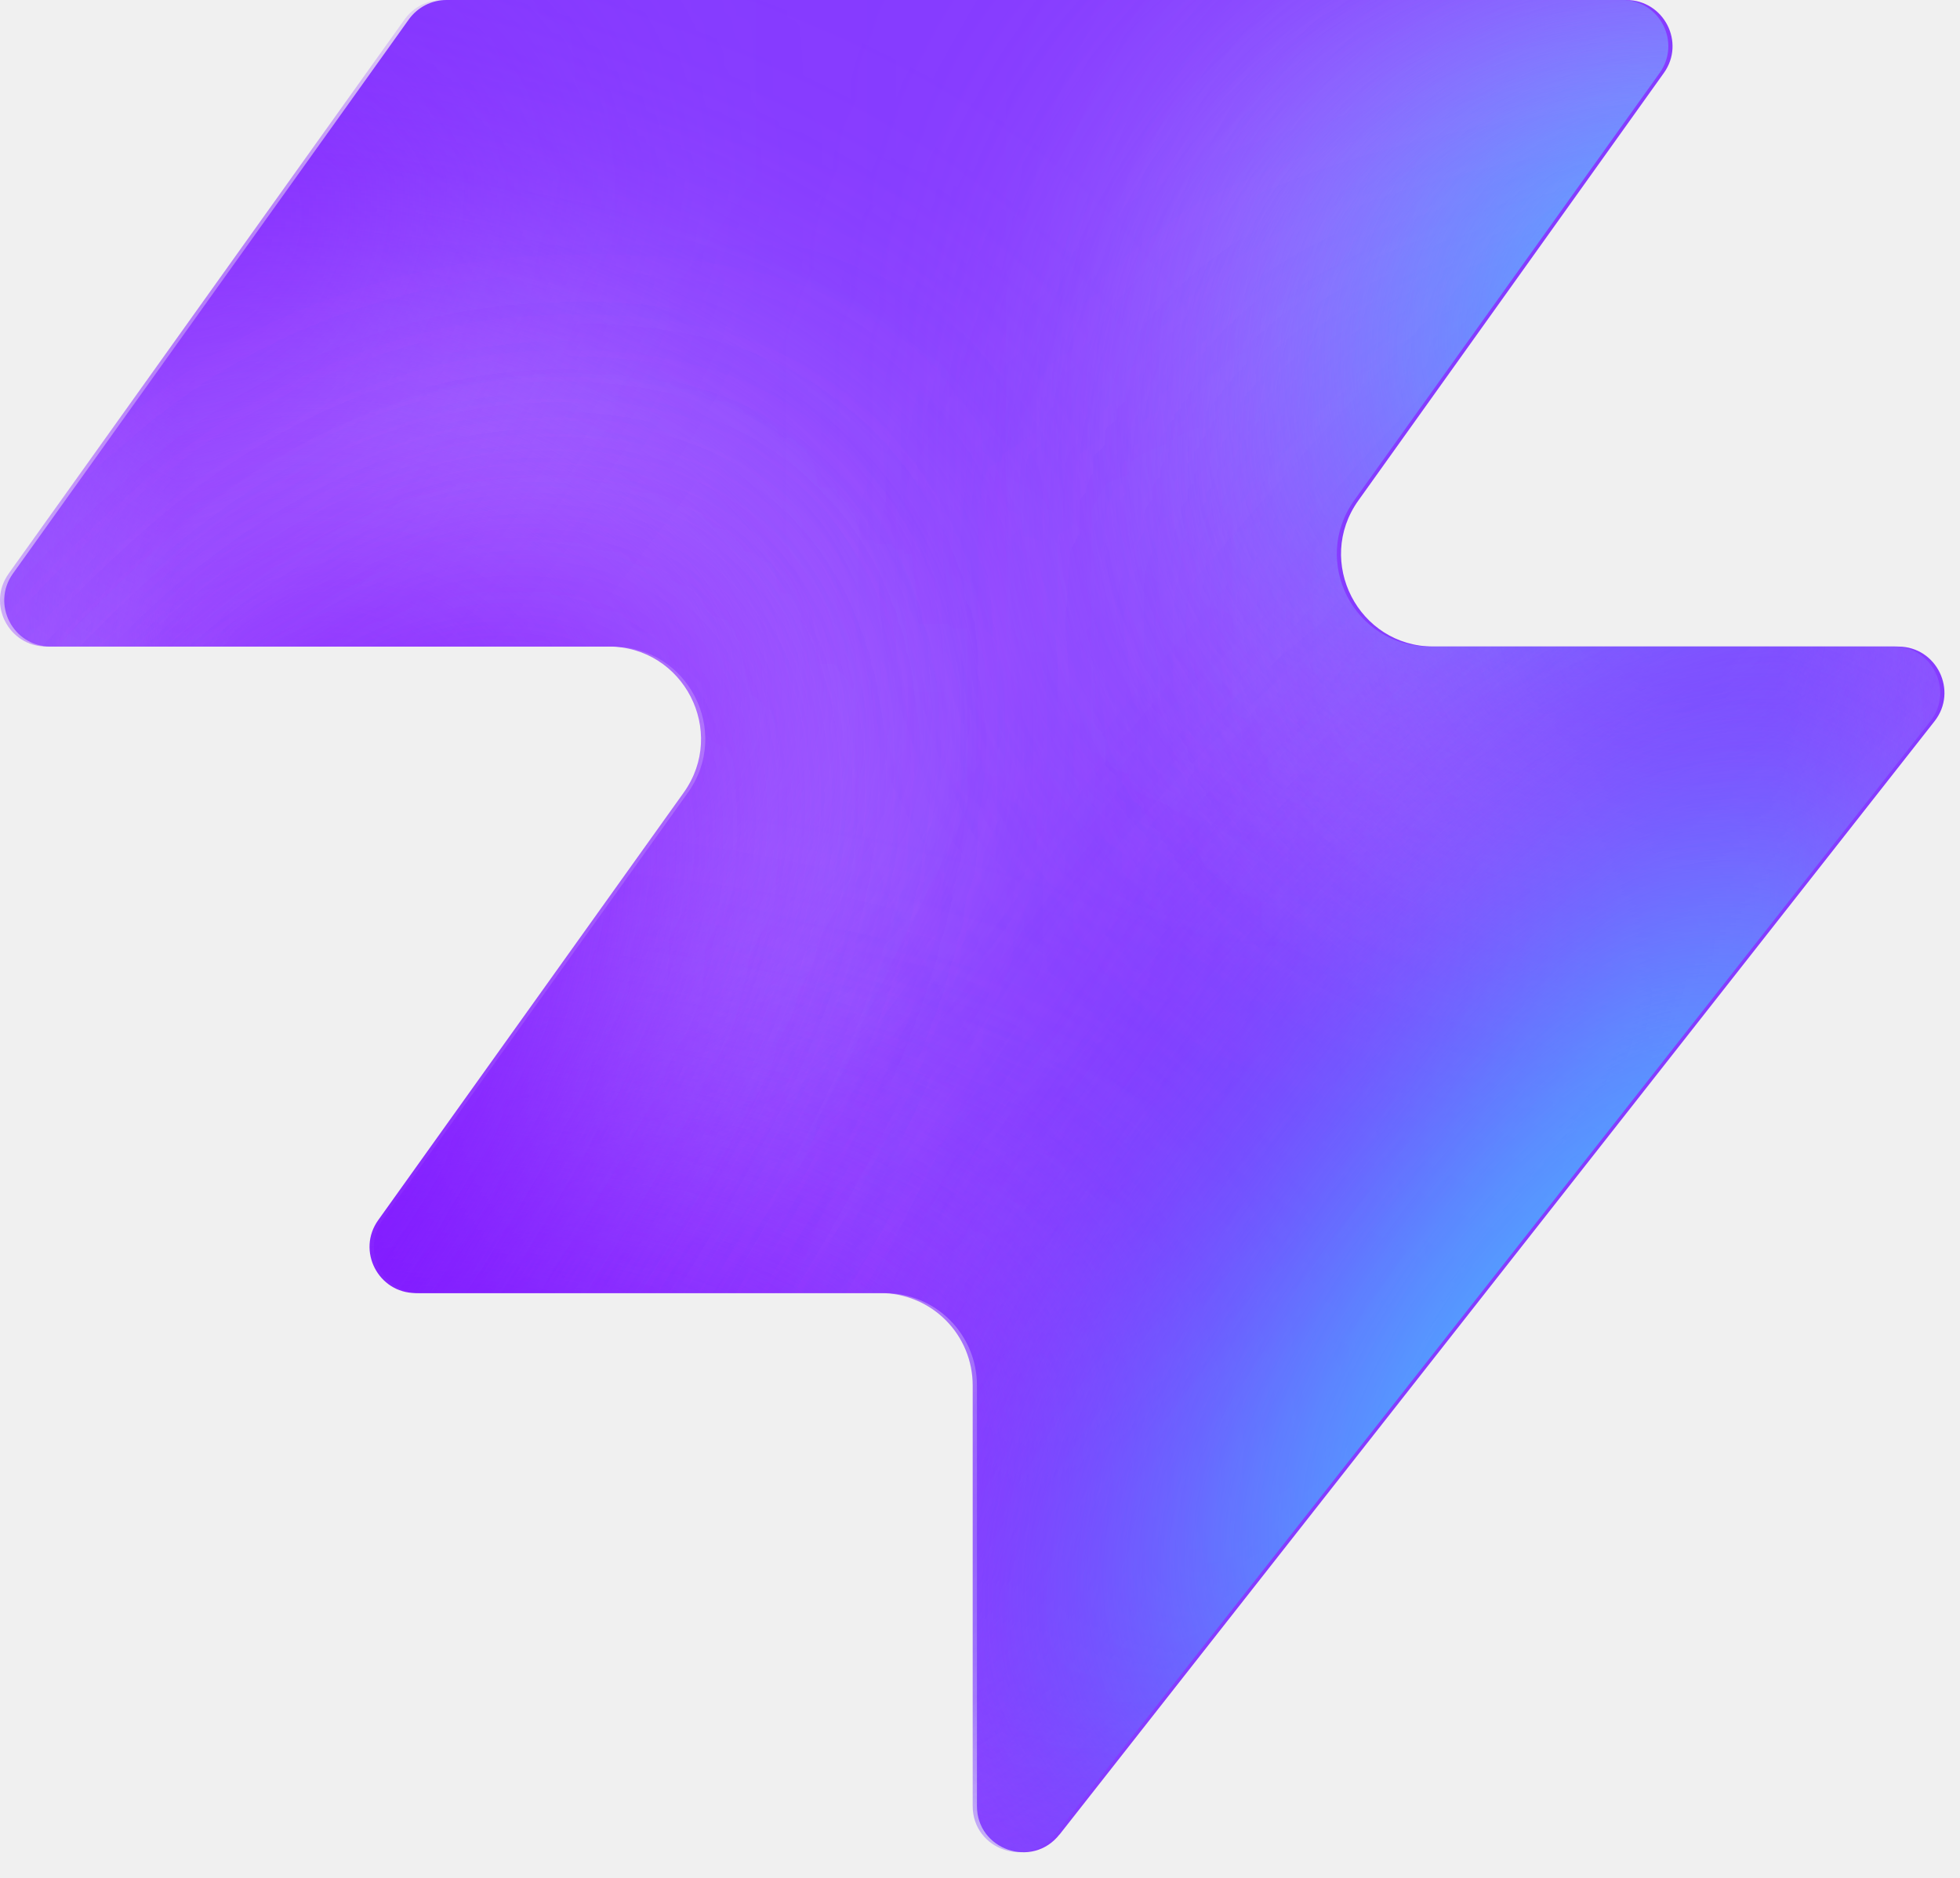
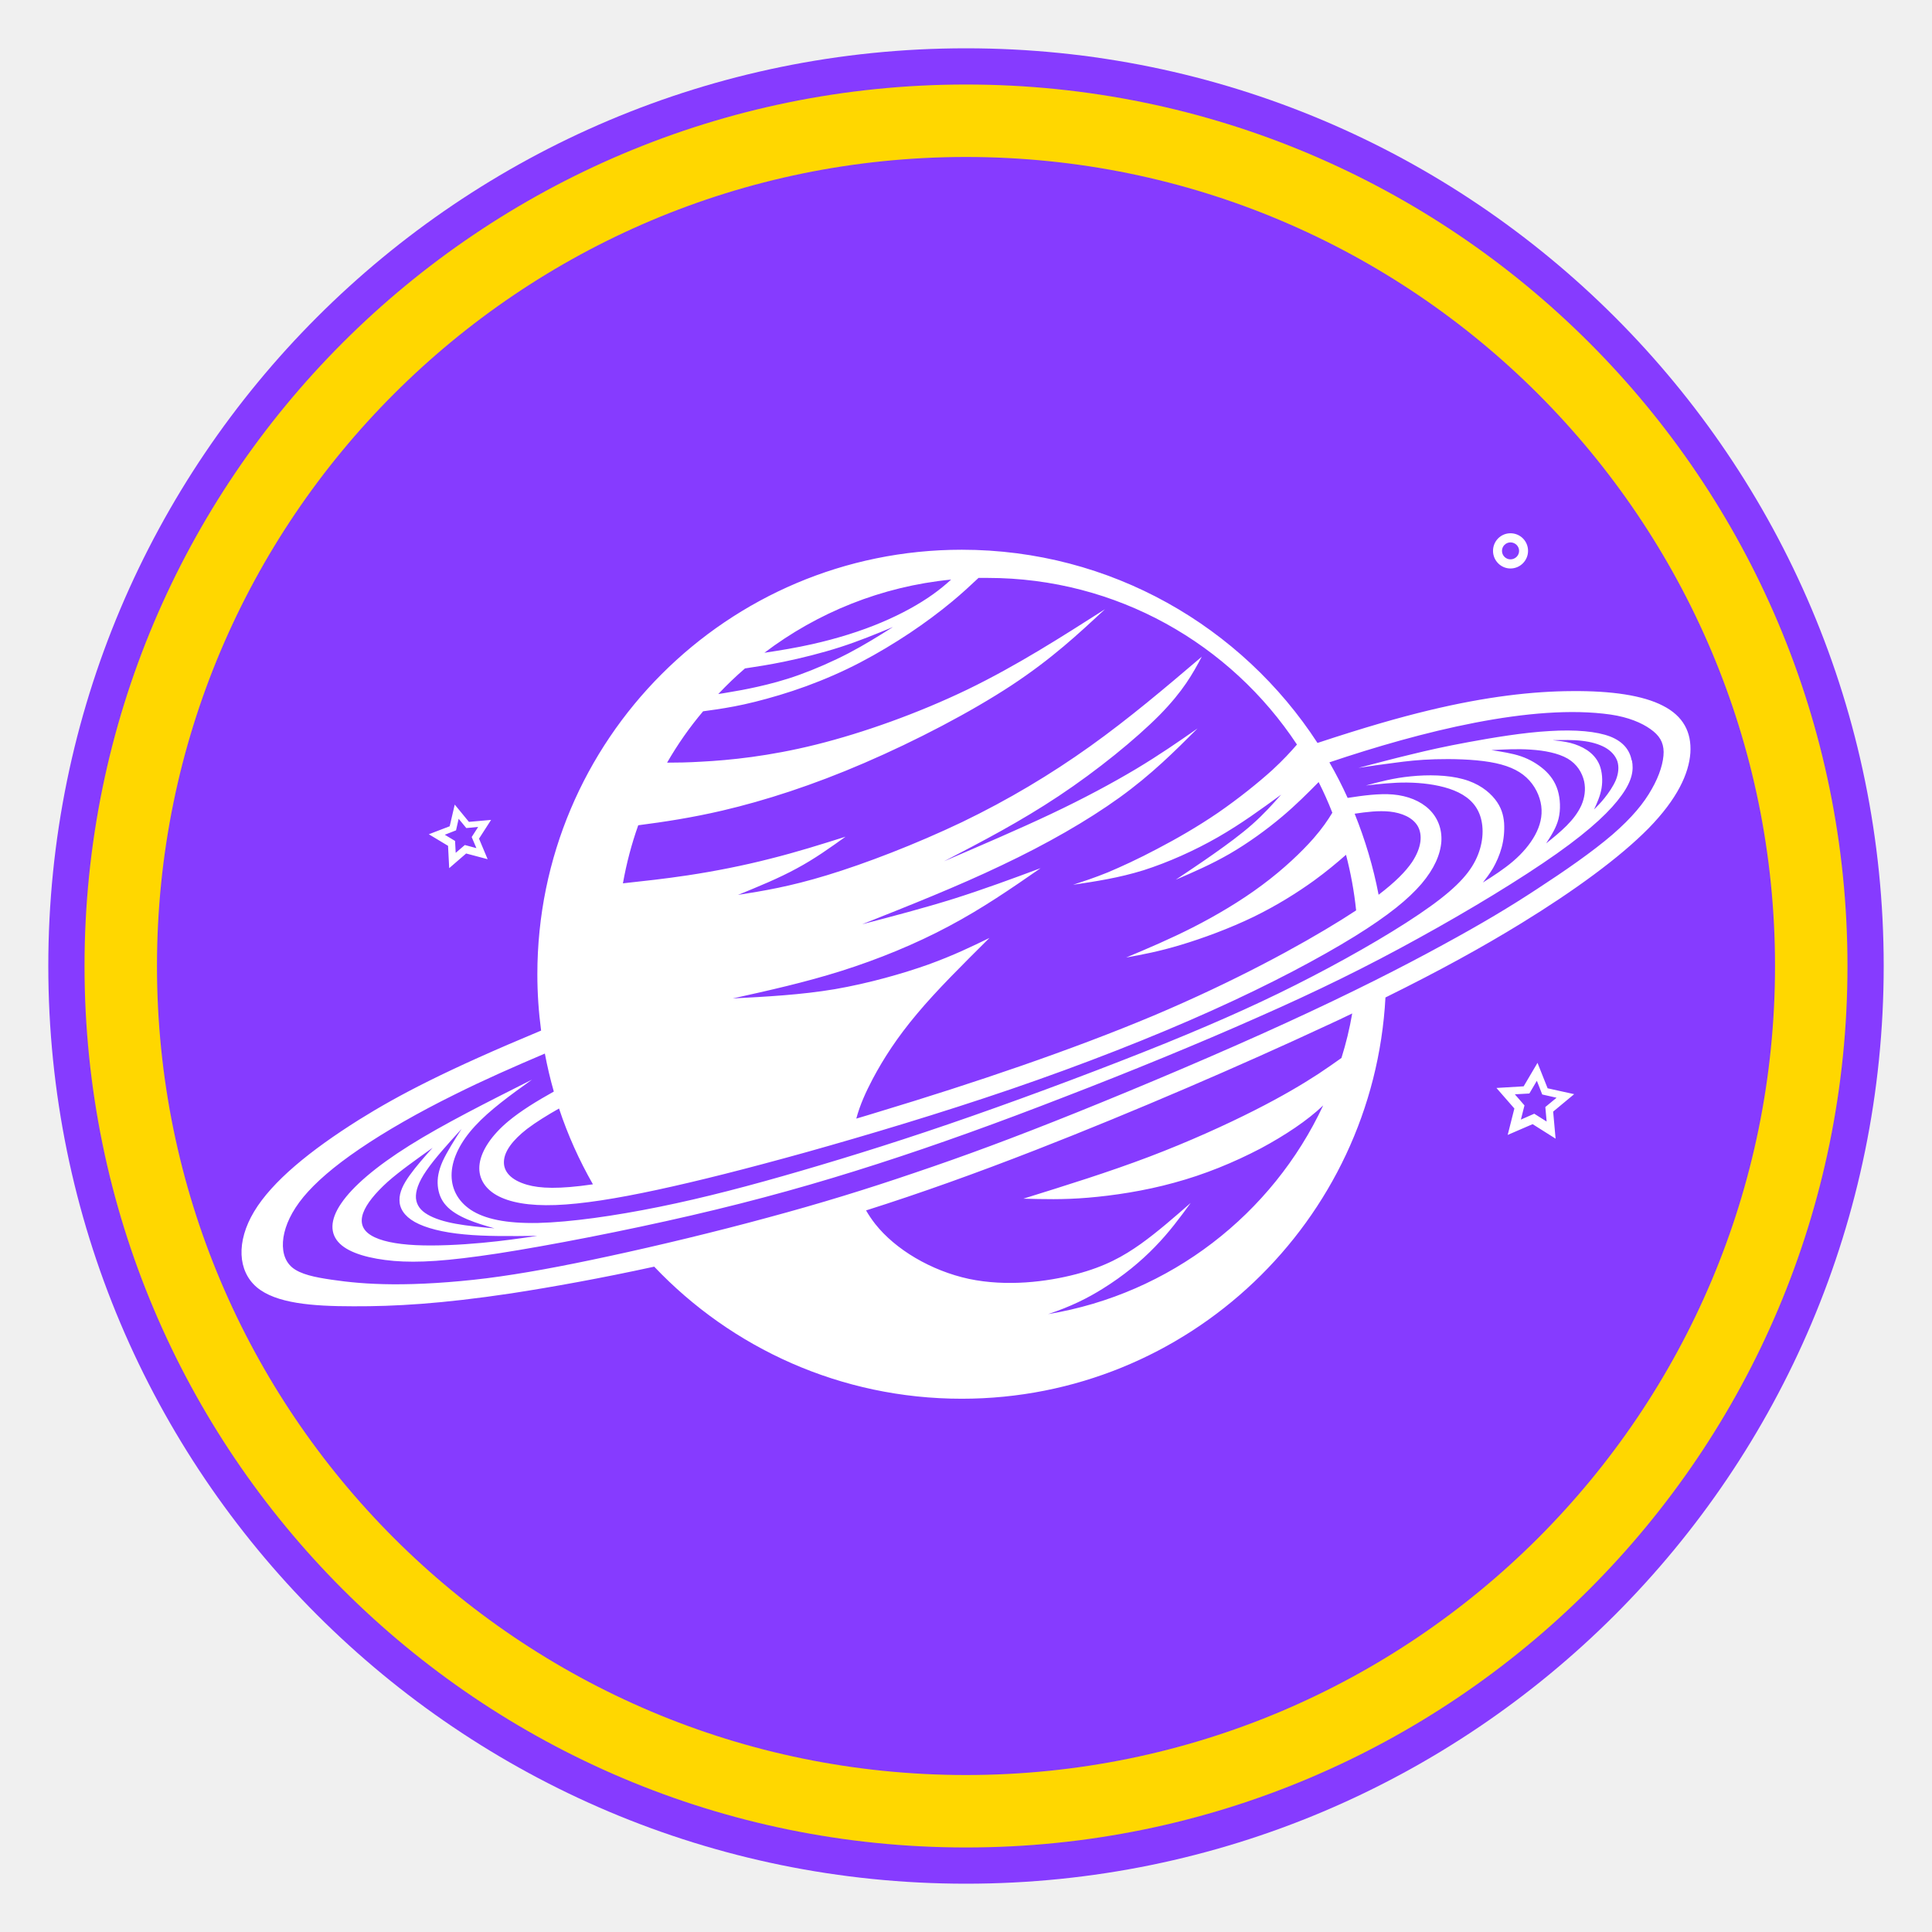
- <svg xmlns="http://www.w3.org/2000/svg" width="48" height="46" fill="none" viewBox="0 0 48 46">
-   <path fill="#863bff" d="M25.946 44.938c-.664.845-2.021.375-2.021-.698V33.937a2.26 2.26 0 0 0-2.262-2.262H10.287c-.92 0-1.456-1.04-.92-1.788l7.48-10.471c1.07-1.497 0-3.578-1.842-3.578H1.237c-.92 0-1.456-1.04-.92-1.788L10.013.474c.214-.297.556-.474.92-.474h28.894c.92 0 1.456 1.04.92 1.788l-7.48 10.471c-1.07 1.498 0 3.579 1.842 3.579h11.377c.943 0 1.473 1.088.89 1.83L25.947 44.94z" style="fill:#863bff;fill:color(display-p3 .525 .23 1);fill-opacity:1" />
-   <mask id="a" width="48" height="46" x="0" y="0" maskUnits="userSpaceOnUse" style="mask-type:alpha">
-     <path fill="#000" d="M25.842 44.938c-.664.844-2.021.375-2.021-.698V33.937a2.26 2.26 0 0 0-2.262-2.262H10.183c-.92 0-1.456-1.04-.92-1.788l7.48-10.471c1.07-1.498 0-3.579-1.842-3.579H1.133c-.92 0-1.456-1.04-.92-1.787L9.91.473c.214-.297.556-.474.92-.474h28.894c.92 0 1.456 1.04.92 1.788l-7.48 10.471c-1.07 1.498 0 3.578 1.842 3.578h11.377c.943 0 1.473 1.088.89 1.832L25.843 44.94z" style="fill:#000;fill-opacity:1" />
-   </mask>
-   <g mask="url(#a)">
-     <g filter="url(#b)">
-       <ellipse cx="5.508" cy="14.704" fill="#ede6ff" rx="5.508" ry="14.704" style="fill:#ede6ff;fill:color(display-p3 .927 .903 1);fill-opacity:1" transform="matrix(.00324 1 1 -.00324 -4.47 31.516)" />
-     </g>
-     <g filter="url(#c)">
-       <ellipse cx="10.399" cy="29.851" fill="#ede6ff" rx="10.399" ry="29.851" style="fill:#ede6ff;fill:color(display-p3 .927 .903 1);fill-opacity:1" transform="matrix(.00324 1 1 -.00324 -39.328 7.883)" />
-     </g>
-     <g filter="url(#d)">
-       <ellipse cx="5.508" cy="30.487" fill="#7e14ff" rx="5.508" ry="30.487" style="fill:#7e14ff;fill:color(display-p3 .492 .077 1);fill-opacity:1" transform="rotate(89.814 -25.913 -14.639)scale(1 -1)" />
-     </g>
-     <g filter="url(#e)">
-       <ellipse cx="5.508" cy="30.599" fill="#7e14ff" rx="5.508" ry="30.599" style="fill:#7e14ff;fill:color(display-p3 .492 .077 1);fill-opacity:1" transform="rotate(89.814 -32.644 -3.334)scale(1 -1)" />
-     </g>
-     <g filter="url(#f)">
-       <ellipse cx="5.508" cy="30.599" fill="#7e14ff" rx="5.508" ry="30.599" style="fill:#7e14ff;fill:color(display-p3 .492 .077 1);fill-opacity:1" transform="matrix(.00324 1 1 -.00324 -34.34 30.47)" />
-     </g>
-     <g filter="url(#g)">
-       <ellipse cx="14.072" cy="22.078" fill="#ede6ff" rx="14.072" ry="22.078" style="fill:#ede6ff;fill:color(display-p3 .927 .903 1);fill-opacity:1" transform="rotate(93.35 24.506 48.493)scale(-1 1)" />
-     </g>
-     <g filter="url(#h)">
-       <ellipse cx="3.47" cy="21.501" fill="#7e14ff" rx="3.47" ry="21.501" style="fill:#7e14ff;fill:color(display-p3 .492 .077 1);fill-opacity:1" transform="rotate(89.009 28.708 47.59)scale(-1 1)" />
-     </g>
-     <g filter="url(#i)">
-       <ellipse cx="3.47" cy="21.501" fill="#7e14ff" rx="3.47" ry="21.501" style="fill:#7e14ff;fill:color(display-p3 .492 .077 1);fill-opacity:1" transform="rotate(89.009 28.708 47.59)scale(-1 1)" />
-     </g>
-     <g filter="url(#j)">
-       <ellipse cx=".387" cy="8.972" fill="#7e14ff" rx="4.407" ry="29.108" style="fill:#7e14ff;fill:color(display-p3 .492 .077 1);fill-opacity:1" transform="rotate(39.51 .387 8.972)" />
-     </g>
-     <g filter="url(#k)">
-       <ellipse cx="47.523" cy="-6.092" fill="#7e14ff" rx="4.407" ry="29.108" style="fill:#7e14ff;fill:color(display-p3 .492 .077 1);fill-opacity:1" transform="rotate(37.892 47.523 -6.092)" />
-     </g>
-     <g filter="url(#l)">
-       <ellipse cx="41.412" cy="6.333" fill="#47bfff" rx="5.971" ry="9.665" style="fill:#47bfff;fill:color(display-p3 .28 .748 1);fill-opacity:1" transform="rotate(37.892 41.412 6.333)" />
-     </g>
-     <g filter="url(#m)">
-       <ellipse cx="-1.879" cy="38.332" fill="#7e14ff" rx="4.407" ry="29.108" style="fill:#7e14ff;fill:color(display-p3 .492 .077 1);fill-opacity:1" transform="rotate(37.892 -1.88 38.332)" />
-     </g>
-     <g filter="url(#n)">
-       <ellipse cx="-1.879" cy="38.332" fill="#7e14ff" rx="4.407" ry="29.108" style="fill:#7e14ff;fill:color(display-p3 .492 .077 1);fill-opacity:1" transform="rotate(37.892 -1.88 38.332)" />
-     </g>
-     <g filter="url(#o)">
-       <ellipse cx="35.651" cy="29.907" fill="#7e14ff" rx="4.407" ry="29.108" style="fill:#7e14ff;fill:color(display-p3 .492 .077 1);fill-opacity:1" transform="rotate(37.892 35.651 29.907)" />
-     </g>
-     <g filter="url(#p)">
-       <ellipse cx="38.418" cy="32.4" fill="#47bfff" rx="5.971" ry="15.297" style="fill:#47bfff;fill:color(display-p3 .28 .748 1);fill-opacity:1" transform="rotate(37.892 38.418 32.4)" />
-     </g>
-   </g>
-   <defs>
-     <filter id="b" width="60.045" height="41.654" x="-19.77" y="16.149" color-interpolation-filters="sRGB" filterUnits="userSpaceOnUse">
-       <feFlood flood-opacity="0" result="BackgroundImageFix" />
-       <feBlend in="SourceGraphic" in2="BackgroundImageFix" result="shape" />
-       <feGaussianBlur result="effect1_foregroundBlur_2002_17158" stdDeviation="7.659" />
-     </filter>
-     <filter id="c" width="90.34" height="51.437" x="-54.613" y="-7.533" color-interpolation-filters="sRGB" filterUnits="userSpaceOnUse">
-       <feFlood flood-opacity="0" result="BackgroundImageFix" />
-       <feBlend in="SourceGraphic" in2="BackgroundImageFix" result="shape" />
-       <feGaussianBlur result="effect1_foregroundBlur_2002_17158" stdDeviation="7.659" />
-     </filter>
-     <filter id="d" width="79.355" height="29.4" x="-49.64" y="2.03" color-interpolation-filters="sRGB" filterUnits="userSpaceOnUse">
-       <feFlood flood-opacity="0" result="BackgroundImageFix" />
-       <feBlend in="SourceGraphic" in2="BackgroundImageFix" result="shape" />
-       <feGaussianBlur result="effect1_foregroundBlur_2002_17158" stdDeviation="4.596" />
-     </filter>
-     <filter id="e" width="79.579" height="29.4" x="-45.045" y="20.029" color-interpolation-filters="sRGB" filterUnits="userSpaceOnUse">
-       <feFlood flood-opacity="0" result="BackgroundImageFix" />
-       <feBlend in="SourceGraphic" in2="BackgroundImageFix" result="shape" />
-       <feGaussianBlur result="effect1_foregroundBlur_2002_17158" stdDeviation="4.596" />
-     </filter>
-     <filter id="f" width="79.579" height="29.4" x="-43.513" y="21.178" color-interpolation-filters="sRGB" filterUnits="userSpaceOnUse">
-       <feFlood flood-opacity="0" result="BackgroundImageFix" />
-       <feBlend in="SourceGraphic" in2="BackgroundImageFix" result="shape" />
-       <feGaussianBlur result="effect1_foregroundBlur_2002_17158" stdDeviation="4.596" />
-     </filter>
-     <filter id="g" width="74.749" height="58.852" x="15.756" y="-17.901" color-interpolation-filters="sRGB" filterUnits="userSpaceOnUse">
-       <feFlood flood-opacity="0" result="BackgroundImageFix" />
-       <feBlend in="SourceGraphic" in2="BackgroundImageFix" result="shape" />
-       <feGaussianBlur result="effect1_foregroundBlur_2002_17158" stdDeviation="7.659" />
-     </filter>
-     <filter id="h" width="61.377" height="25.362" x="23.548" y="2.284" color-interpolation-filters="sRGB" filterUnits="userSpaceOnUse">
-       <feFlood flood-opacity="0" result="BackgroundImageFix" />
-       <feBlend in="SourceGraphic" in2="BackgroundImageFix" result="shape" />
-       <feGaussianBlur result="effect1_foregroundBlur_2002_17158" stdDeviation="4.596" />
-     </filter>
-     <filter id="i" width="61.377" height="25.362" x="23.548" y="2.284" color-interpolation-filters="sRGB" filterUnits="userSpaceOnUse">
-       <feFlood flood-opacity="0" result="BackgroundImageFix" />
-       <feBlend in="SourceGraphic" in2="BackgroundImageFix" result="shape" />
-       <feGaussianBlur result="effect1_foregroundBlur_2002_17158" stdDeviation="4.596" />
-     </filter>
-     <filter id="j" width="56.045" height="63.649" x="-27.636" y="-22.853" color-interpolation-filters="sRGB" filterUnits="userSpaceOnUse">
-       <feFlood flood-opacity="0" result="BackgroundImageFix" />
-       <feBlend in="SourceGraphic" in2="BackgroundImageFix" result="shape" />
-       <feGaussianBlur result="effect1_foregroundBlur_2002_17158" stdDeviation="4.596" />
-     </filter>
-     <filter id="k" width="54.814" height="64.646" x="20.116" y="-38.415" color-interpolation-filters="sRGB" filterUnits="userSpaceOnUse">
-       <feFlood flood-opacity="0" result="BackgroundImageFix" />
-       <feBlend in="SourceGraphic" in2="BackgroundImageFix" result="shape" />
-       <feGaussianBlur result="effect1_foregroundBlur_2002_17158" stdDeviation="4.596" />
-     </filter>
-     <filter id="l" width="33.541" height="35.313" x="24.641" y="-11.323" color-interpolation-filters="sRGB" filterUnits="userSpaceOnUse">
-       <feFlood flood-opacity="0" result="BackgroundImageFix" />
-       <feBlend in="SourceGraphic" in2="BackgroundImageFix" result="shape" />
-       <feGaussianBlur result="effect1_foregroundBlur_2002_17158" stdDeviation="4.596" />
-     </filter>
-     <filter id="m" width="54.814" height="64.646" x="-29.286" y="6.009" color-interpolation-filters="sRGB" filterUnits="userSpaceOnUse">
-       <feFlood flood-opacity="0" result="BackgroundImageFix" />
-       <feBlend in="SourceGraphic" in2="BackgroundImageFix" result="shape" />
-       <feGaussianBlur result="effect1_foregroundBlur_2002_17158" stdDeviation="4.596" />
-     </filter>
-     <filter id="n" width="54.814" height="64.646" x="-29.286" y="6.009" color-interpolation-filters="sRGB" filterUnits="userSpaceOnUse">
-       <feFlood flood-opacity="0" result="BackgroundImageFix" />
-       <feBlend in="SourceGraphic" in2="BackgroundImageFix" result="shape" />
-       <feGaussianBlur result="effect1_foregroundBlur_2002_17158" stdDeviation="4.596" />
-     </filter>
-     <filter id="o" width="54.814" height="64.646" x="8.244" y="-2.416" color-interpolation-filters="sRGB" filterUnits="userSpaceOnUse">
-       <feFlood flood-opacity="0" result="BackgroundImageFix" />
-       <feBlend in="SourceGraphic" in2="BackgroundImageFix" result="shape" />
-       <feGaussianBlur result="effect1_foregroundBlur_2002_17158" stdDeviation="4.596" />
-     </filter>
-     <filter id="p" width="39.409" height="43.623" x="18.713" y="10.588" color-interpolation-filters="sRGB" filterUnits="userSpaceOnUse">
-       <feFlood flood-opacity="0" result="BackgroundImageFix" />
-       <feBlend in="SourceGraphic" in2="BackgroundImageFix" result="shape" />
-       <feGaussianBlur result="effect1_foregroundBlur_2002_17158" stdDeviation="4.596" />
-     </filter>
-   </defs>
+ <svg xmlns="http://www.w3.org/2000/svg" width="32" height="32" viewBox="0 0 400 400">
+   <circle cx="200" cy="200" r="190" fill="#863bff" />
+   <circle cx="200" cy="200" r="175" fill="none" stroke="#ffd700" stroke-width="15" />
+   <path fill="#ffffff" fill-rule="evenodd" clip-rule="evenodd" d="  M199.117,113.817c30.872,0,58,15.933,73.656,40.002c9.819-3.241,16.769-5.233,23.079-6.752c11.912-2.869,21.56-3.95,29.66-3.982  c8.098-0.068,14.643,0.876,18.794,3.037c4.184,2.128,5.937,5.469,5.668,9.757c-0.305,4.287-2.7,9.519-8.638,15.595  c-5.972,6.078-15.487,12.997-26.319,19.647c-8.13,4.996-16.97,9.859-28.174,15.395c-2.494,46.315-40.824,83.078-87.726,83.078  c-25.07,0-47.676-10.5-63.669-27.345c-10.831,2.363-21.089,4.22-29.66,5.536c-14.442,2.161-24.058,2.701-32.628,2.667  c-8.57,0-16.06-0.607-20.008-3.948c-3.914-3.343-4.285-9.419-0.54-15.664c3.746-6.245,11.608-12.659,21.764-19.039  c8.231-5.131,17.984-10.229,37.654-18.432c-0.506-3.816-0.776-7.697-0.776-11.647C111.255,153.177,150.597,113.817,199.117,113.817  L199.117,113.817z M128.969,182.885c4.352-0.473,8.705-0.946,13.396-1.654c5.601-0.845,11.607-2.027,17.107-3.443  c5.533-1.385,10.559-2.971,15.588-4.558c-3.207,2.296-6.411,4.591-10.124,6.582c-3.711,2.025-7.929,3.747-12.145,5.469  c5.296-0.843,10.594-1.687,18.456-4.085c7.895-2.396,18.355-6.413,27.972-11.005c9.581-4.625,18.32-9.857,26.452-15.663  c8.132-5.806,15.655-12.187,23.146-18.568c-1.89,3.545-3.812,7.055-8.739,12.085c-4.959,4.996-12.923,11.478-20.852,16.744  c-7.962,5.299-15.859,9.418-23.788,13.537c7.694-3.31,15.353-6.584,22.136-9.79c6.782-3.206,12.685-6.38,17.613-9.317  c4.892-2.936,8.841-5.671,12.753-8.406c-4.758,4.76-9.514,9.521-16.162,14.314c-6.646,4.793-15.15,9.655-24.359,14.009  c-9.178,4.39-19.065,8.304-28.918,12.221c6.445-1.688,12.891-3.376,19.03-5.3c6.173-1.958,12.047-4.118,17.917-6.313  c-6.041,4.187-12.112,8.372-18.997,12.018c-6.883,3.68-14.643,6.853-22.236,9.249c-7.59,2.398-15.048,4.052-22.505,5.706  c7.053-0.372,14.137-0.742,21.155-1.923c7.02-1.217,14.003-3.208,19.336-5.098c5.296-1.925,8.974-3.714,12.653-5.505  c-5.467,5.436-10.933,10.837-15.016,15.732c-4.117,4.896-6.916,9.25-9.143,13.436c-1.417,2.701-2.634,5.334-3.408,8.236  c1.518-0.439,3.037-0.911,4.588-1.384c19.807-5.975,40.118-12.862,56.99-19.951c16.836-7.123,30.233-14.449,38.903-19.849  c1.048-0.675,2.058-1.317,3.004-1.925c-0.406-3.916-1.115-7.764-2.093-11.511c-1.921,1.686-4.015,3.442-6.614,5.333  c-3.373,2.43-7.625,5.13-12.551,7.528c-4.96,2.397-10.561,4.455-15.083,5.807c-4.487,1.35-7.895,1.992-11.268,2.599  c4.519-1.891,9.041-3.815,13.834-6.245c4.825-2.465,9.918-5.468,14.34-8.777c4.418-3.275,8.164-6.852,10.626-9.656  c1.823-2.093,2.938-3.746,3.883-5.299c-0.845-2.16-1.79-4.286-2.835-6.346c-2.296,2.329-4.656,4.693-7.49,7.088  c-3.272,2.769-7.153,5.57-10.934,7.764c-3.811,2.195-7.488,3.782-11.166,5.369c2.564-1.723,5.162-3.444,7.894-5.369  c2.734-1.924,5.635-4.05,7.964-6.11c2.36-2.093,4.183-4.118,5.971-6.144c-4.116,3.006-8.266,6.041-13.09,8.811  c-4.826,2.768-10.325,5.231-15.42,6.852c-5.13,1.587-9.854,2.296-14.579,3.005c2.161-0.709,4.353-1.418,7.189-2.565  c2.8-1.181,6.274-2.769,10.223-4.862c3.949-2.058,8.367-4.59,12.619-7.495c4.253-2.935,8.367-6.245,11.236-8.844  c2.261-2.093,3.746-3.713,5.095-5.266c-13.733-20.794-37.284-34.502-64.04-34.502c-0.641,0-1.249,0-1.89,0  c-1.721,1.621-3.475,3.241-5.432,4.862c-2.633,2.194-5.635,4.422-8.807,6.549c-3.205,2.127-6.612,4.187-10.225,6.076  c-3.609,1.89-7.422,3.545-11.201,4.929c-3.778,1.384-7.523,2.465-10.629,3.241c-3.104,0.776-5.601,1.215-8.098,1.587  c-0.876,0.134-1.753,0.236-2.63,0.371c-2.802,3.308-5.299,6.887-7.457,10.634c1.991,0,4.286-0.034,7.086-0.202  c5.871-0.305,14.035-1.114,23.787-3.545c9.752-2.432,21.122-6.482,31.345-11.41c10.225-4.963,19.333-10.803,28.444-16.61  c-5.499,5.098-10.966,10.228-19.368,15.766c-8.434,5.537-19.804,11.477-30.468,16.068c-10.627,4.591-20.582,7.798-29.388,9.857  c-6.242,1.452-11.91,2.33-17.411,3.038C130.757,174.748,129.711,178.732,128.969,182.885L128.969,182.885z M179.31,250.603  c0.54,0.945,1.181,1.891,1.891,2.803c4.183,5.299,11.572,9.686,19.4,11.375c7.862,1.654,16.163,0.608,22.201-0.978  c6.04-1.587,9.786-3.715,13.362-6.246c3.577-2.566,6.951-5.536,10.36-8.507c-2.227,3.038-4.454,6.077-7.39,9.081  c-2.934,3.039-6.579,6.043-10.763,8.642c-3.173,1.992-6.681,3.746-11.372,5.3c25.306-4.187,46.428-20.693,56.955-43.21  c-3.272,3.139-7.929,6.211-12.888,8.878c-5.67,2.971-11.709,5.436-17.951,7.124c-6.208,1.721-12.618,2.667-17.85,3.106  c-5.229,0.439-9.311,0.302-13.394,0.202c8.908-2.768,17.781-5.537,26.047-8.676c8.269-3.14,15.893-6.616,21.764-9.587  c5.871-2.972,9.988-5.436,13.259-7.562c1.823-1.215,3.377-2.295,4.793-3.308c0.944-3.004,1.687-6.076,2.227-9.216  c-1.722,0.843-3.51,1.688-5.366,2.531c-17.377,8.102-39.949,17.858-60.126,25.723C202.087,242.906,190.613,247.024,179.31,250.603  L179.31,250.603z M158.255,135.151c3.341-0.506,6.649-1.047,9.92-1.788c5.13-1.15,10.089-2.701,14.308-4.492  c4.25-1.788,7.793-3.779,10.56-5.739c1.484-1.045,2.732-2.093,3.881-3.138C182.483,121.411,169.221,126.845,158.255,135.151  L158.255,135.151z M154.241,138.391c2.496-0.371,5.062-0.776,8.029-1.383c3.612-0.742,7.83-1.79,11.71-3.038  c3.878-1.249,7.389-2.7,10.899-4.152c-2.935,1.855-5.871,3.679-9.146,5.4c-3.306,1.722-6.95,3.31-10.223,4.491  c-3.272,1.181-6.208,1.925-8.603,2.465c-2.396,0.54-4.253,0.876-5.94,1.147c-0.775,0.135-1.518,0.27-2.261,0.372  C150.462,141.835,152.317,140.045,154.241,138.391L154.241,138.391z M275.236,157.837c18.928-6.381,42.076-12.221,58.237-9.892  c3.679,0.54,6.445,1.721,8.234,3.005c1.821,1.283,2.7,2.667,2.732,4.726c0,2.06-0.81,4.827-2.463,7.697  c-1.62,2.902-4.082,5.907-8.133,9.419c-4.081,3.51-9.819,7.494-15.521,11.206c-5.702,3.747-11.437,7.191-19.636,11.648  c-8.199,4.49-18.93,9.958-32.427,16.136c-13.53,6.211-29.827,13.098-43.154,18.466c-13.329,5.366-23.685,9.181-33.707,12.558  c-9.989,3.409-19.639,6.379-30.436,9.283c-10.796,2.937-22.74,5.807-32.762,7.968c-9.988,2.16-18.018,3.645-25.408,4.59  c-7.389,0.913-14.103,1.284-19.435,1.251c-5.331-0.035-9.245-0.439-12.685-0.945c-3.475-0.506-6.446-1.115-8.167-2.531  c-1.719-1.452-2.192-3.714-1.821-6.246c0.404-2.532,1.653-5.334,4.15-8.372c2.497-3.005,6.242-6.279,11.608-9.925  c5.331-3.645,12.316-7.629,19.637-11.241c6.074-3.038,12.384-5.807,18.727-8.508c0.507,2.668,1.114,5.267,1.856,7.866  c-3.51,1.958-6.817,3.982-9.415,6.144c-3.441,2.869-5.534,6.009-5.938,8.743c-0.405,2.7,0.844,5.028,3.475,6.548  c2.666,1.519,6.715,2.262,12.248,2.06c5.501-0.203,12.519-1.317,20.987-3.14c8.469-1.823,18.389-4.321,30.907-7.799  c12.519-3.51,27.6-8.001,42.413-13.064c14.778-5.062,29.288-10.735,41.57-16.271c12.316-5.535,22.402-10.937,29.522-15.326  c7.086-4.389,11.169-7.764,13.869-10.902c2.666-3.142,3.914-6.078,4.117-8.744c0.169-2.634-0.777-4.996-2.531-6.684  c-1.789-1.723-4.42-2.802-7.491-3.072c-2.868-0.236-6.106,0.203-9.38,0.709C277.868,162.663,276.62,160.233,275.236,157.837  L275.236,157.837z M280.467,168.469c2.16,5.367,3.847,10.972,4.959,16.779c3.545-2.701,5.603-4.829,6.919-6.753  c2.024-3.071,2.192-5.67,1.181-7.46c-1.048-1.789-3.307-2.735-5.804-3.005C285.425,167.795,282.963,168.098,280.467,168.469z   M122.761,245.201c-2.835-4.961-5.197-10.195-7.019-15.697c-2.497,1.417-4.792,2.836-6.613,4.22  c-3.003,2.329-4.69,4.624-4.792,6.683c-0.134,2.093,1.384,3.916,4.825,4.895C111.795,246.045,115.607,246.248,122.761,245.201  L122.761,245.201 M337.826,157.431c-0.404-2.026-1.618-3.814-4.42-4.929c-2.801-1.08-7.185-1.485-12.585-1.147  c-5.433,0.302-11.843,1.383-16.802,2.295c-4.927,0.912-8.402,1.688-11.945,2.565c-3.577,0.844-7.188,1.823-10.832,2.769  c2.465-0.371,4.928-0.743,7.424-1.048c2.497-0.337,5.028-0.641,8.469-0.741c3.475-0.101,7.862,0,11.303,0.573  c3.409,0.575,5.839,1.588,7.593,3.207c1.754,1.62,2.801,3.815,3.072,5.908c0.267,2.094-0.238,4.084-1.284,6.009  c-1.046,1.924-2.634,3.78-4.521,5.399c-1.889,1.621-4.084,3.039-6.277,4.423c0.709-0.91,1.385-1.79,2.093-2.971  c0.675-1.182,1.349-2.666,1.79-4.286c0.439-1.621,0.607-3.376,0.505-5.065c-0.137-1.721-0.607-3.308-1.89-4.928  c-1.316-1.654-3.476-3.309-6.614-4.153c-3.171-0.877-7.288-0.945-10.83-0.574c-3.509,0.338-6.41,1.114-9.279,1.89  c2.803-0.303,5.601-0.64,8.536-0.607c2.97,0.034,6.074,0.406,8.739,1.283c2.634,0.877,4.86,2.296,6.007,4.692  c1.147,2.362,1.214,5.706-0.069,8.945c-1.28,3.275-3.878,6.414-9.851,10.701c-5.937,4.287-15.217,9.724-24.463,14.518  c-9.21,4.792-18.387,8.944-30.399,13.839c-12.014,4.861-26.893,10.464-40.119,15.09c-13.193,4.625-24.766,8.237-35.293,11.309  c-10.527,3.071-20.043,5.571-29.356,7.461c-9.311,1.89-18.387,3.174-25.103,3.342c-6.715,0.134-11.1-0.844-13.936-2.7  c-2.834-1.891-4.149-4.624-3.981-7.697c0.169-3.038,1.822-6.414,4.859-9.689c3.003-3.275,7.389-6.448,11.774-9.587  c-9.177,4.625-18.387,9.25-25.372,13.637c-6.951,4.356-11.741,8.472-14.104,11.95c-2.396,3.479-2.396,6.347-0.303,8.373  c2.059,1.991,6.208,3.139,11.202,3.577c4.994,0.405,10.864,0.068,21.527-1.553c10.662-1.654,26.15-4.658,40.018-7.866  c13.868-3.207,26.114-6.651,38.567-10.667c12.484-4.017,25.17-8.609,38.632-13.841c13.498-5.199,27.77-11.039,40.084-16.508  c12.35-5.436,22.709-10.533,33.269-16.372c10.56-5.807,21.291-12.322,28.647-17.52c7.354-5.2,11.268-9.048,13.428-12.087  c2.203-3.038,2.54-5.232,2.134-7.224L337.826,157.431z M91.651,240.408c-0.877,1.992-1.147,3.578-1.013,5.098  c0.136,1.485,0.641,2.903,1.721,4.085c1.045,1.181,2.665,2.126,4.419,2.869c1.755,0.743,3.678,1.317,5.602,1.857  c-2.801-0.237-5.602-0.507-7.997-0.946c-2.429-0.438-4.454-1.08-5.87-1.923c-1.452-0.844-2.261-1.925-2.395-3.376  c-0.101-1.419,0.473-3.274,2.16-5.706c1.687-2.464,4.486-5.569,7.288-8.64C94.047,236.087,92.563,238.45,91.651,240.408  L91.651,240.408z M99.749,257.321c-4.352,0.404-9.482,0.673-13.666,0.472c-4.184-0.203-7.389-0.879-9.244-2.025  c-1.855-1.114-2.329-2.701-1.653-4.624c0.675-1.892,2.497-4.12,5.062-6.448c2.598-2.297,5.972-4.66,9.311-7.057  c-1.719,1.925-3.441,3.883-4.724,5.672c-1.316,1.823-2.159,3.51-2.126,5.164c0,1.655,0.946,3.275,3.172,4.524  c2.227,1.249,5.804,2.161,10.224,2.566c4.454,0.438,9.819,0.371,15.15,0.304C107.678,256.409,104.136,256.914,99.749,257.321z   M327.4,166.747c-0.709,1.553-1.789,2.938-3.07,4.221c-1.283,1.283-2.733,2.465-4.218,3.647c1.045-1.621,2.093-3.208,2.564-5.098  c0.473-1.925,0.371-4.12-0.169-5.908c-0.54-1.757-1.518-3.107-2.798-4.253c-1.318-1.149-2.936-2.128-4.793-2.769  c-1.888-0.642-4.013-0.945-6.14-1.283c2.665-0.133,5.364-0.302,8.166-0.101c2.767,0.17,5.635,0.71,7.624,1.857  c1.958,1.147,3.003,2.937,3.409,4.692C328.346,163.473,328.076,165.195,327.4,166.747L327.4,166.747z M334.554,161.481  c-0.573,1.352-1.519,2.701-2.329,3.714c-0.809,1.012-1.518,1.722-2.192,2.397c0.641-1.385,1.281-2.802,1.55-4.389  c0.27-1.621,0.136-3.408-0.404-4.793c-0.575-1.417-1.553-2.396-2.598-3.106c-1.08-0.708-2.261-1.181-3.441-1.485  c-1.217-0.303-2.43-0.439-3.679-0.574c2.093-0.035,4.183-0.101,6.074,0.134c1.855,0.203,3.507,0.676,4.79,1.384  c1.249,0.71,2.127,1.688,2.531,2.836C335.229,158.781,335.094,160.131,334.554,161.481   M318.324,220.052l2.093,5.266l5.499,1.216l-4.351,3.612l0.504,5.603l-4.756-3.005l-5.162,2.23l1.382-5.47l-3.71-4.253l5.632-0.338  L318.324,220.052z M318.189,223.765l1.113,2.836l2.97,0.673l-2.328,1.925l0.27,3.005l-2.564-1.621l-2.766,1.216l0.743-2.937  l-1.992-2.296l3.002-0.169L318.189,223.765   M94.148,166.579l2.936,3.579l4.589-0.406l-2.498,3.883l1.787,4.253l-4.453-1.182l-3.508,3.038l-0.238-4.625l-3.98-2.395l4.319-1.654  L94.148,166.579z M94.958,169.517l1.585,1.924l2.462-0.237l-1.349,2.093l0.978,2.296l-2.396-0.641l-1.889,1.62l-0.135-2.465  l-2.126-1.281l2.329-0.912L94.958,169.517   M312.723,110.407c2.024,0,3.643,1.621,3.643,3.646c0,1.991-1.62,3.646-3.643,3.646c-1.992,0-3.609-1.655-3.609-3.646  C309.113,112.027,310.731,110.407,312.723,110.407z M312.723,112.297c0.978,0,1.789,0.777,1.789,1.756  c0,0.978-0.81,1.756-1.789,1.756c-0.944,0-1.753-0.777-1.753-1.756C310.97,113.074,311.779,112.297,312.723,112.297L312.723,112.297  " />
</svg>
